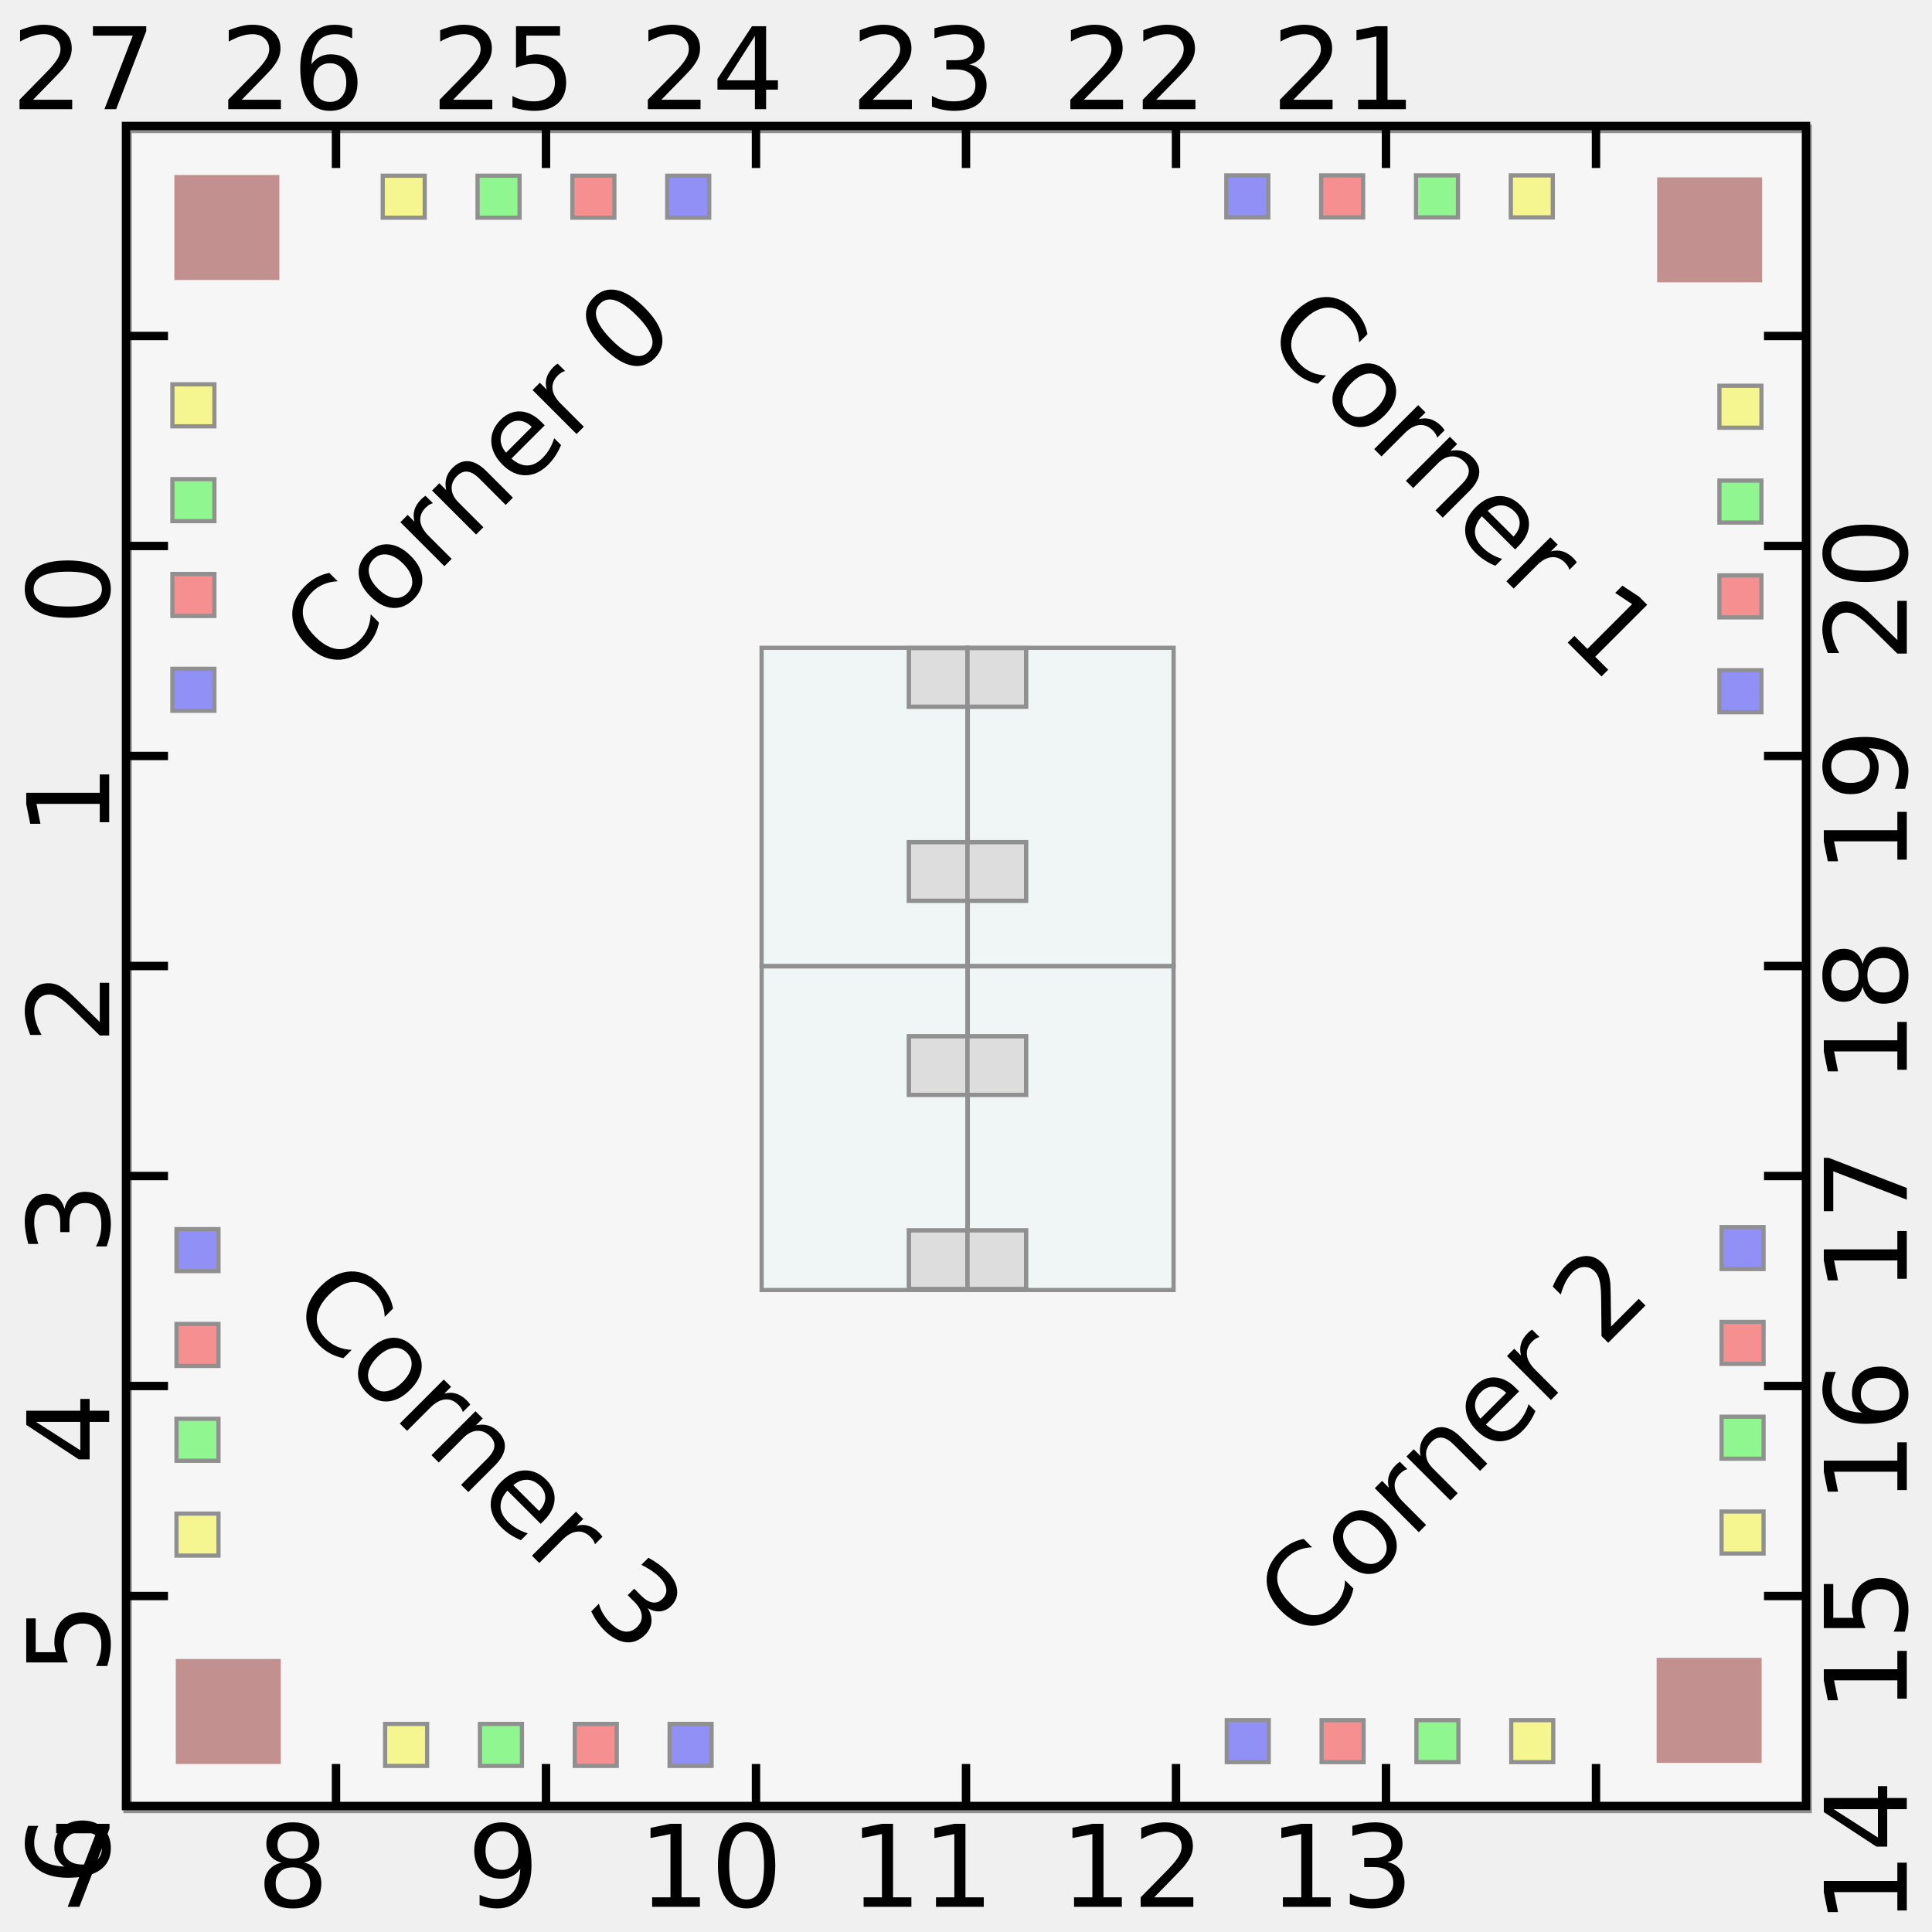
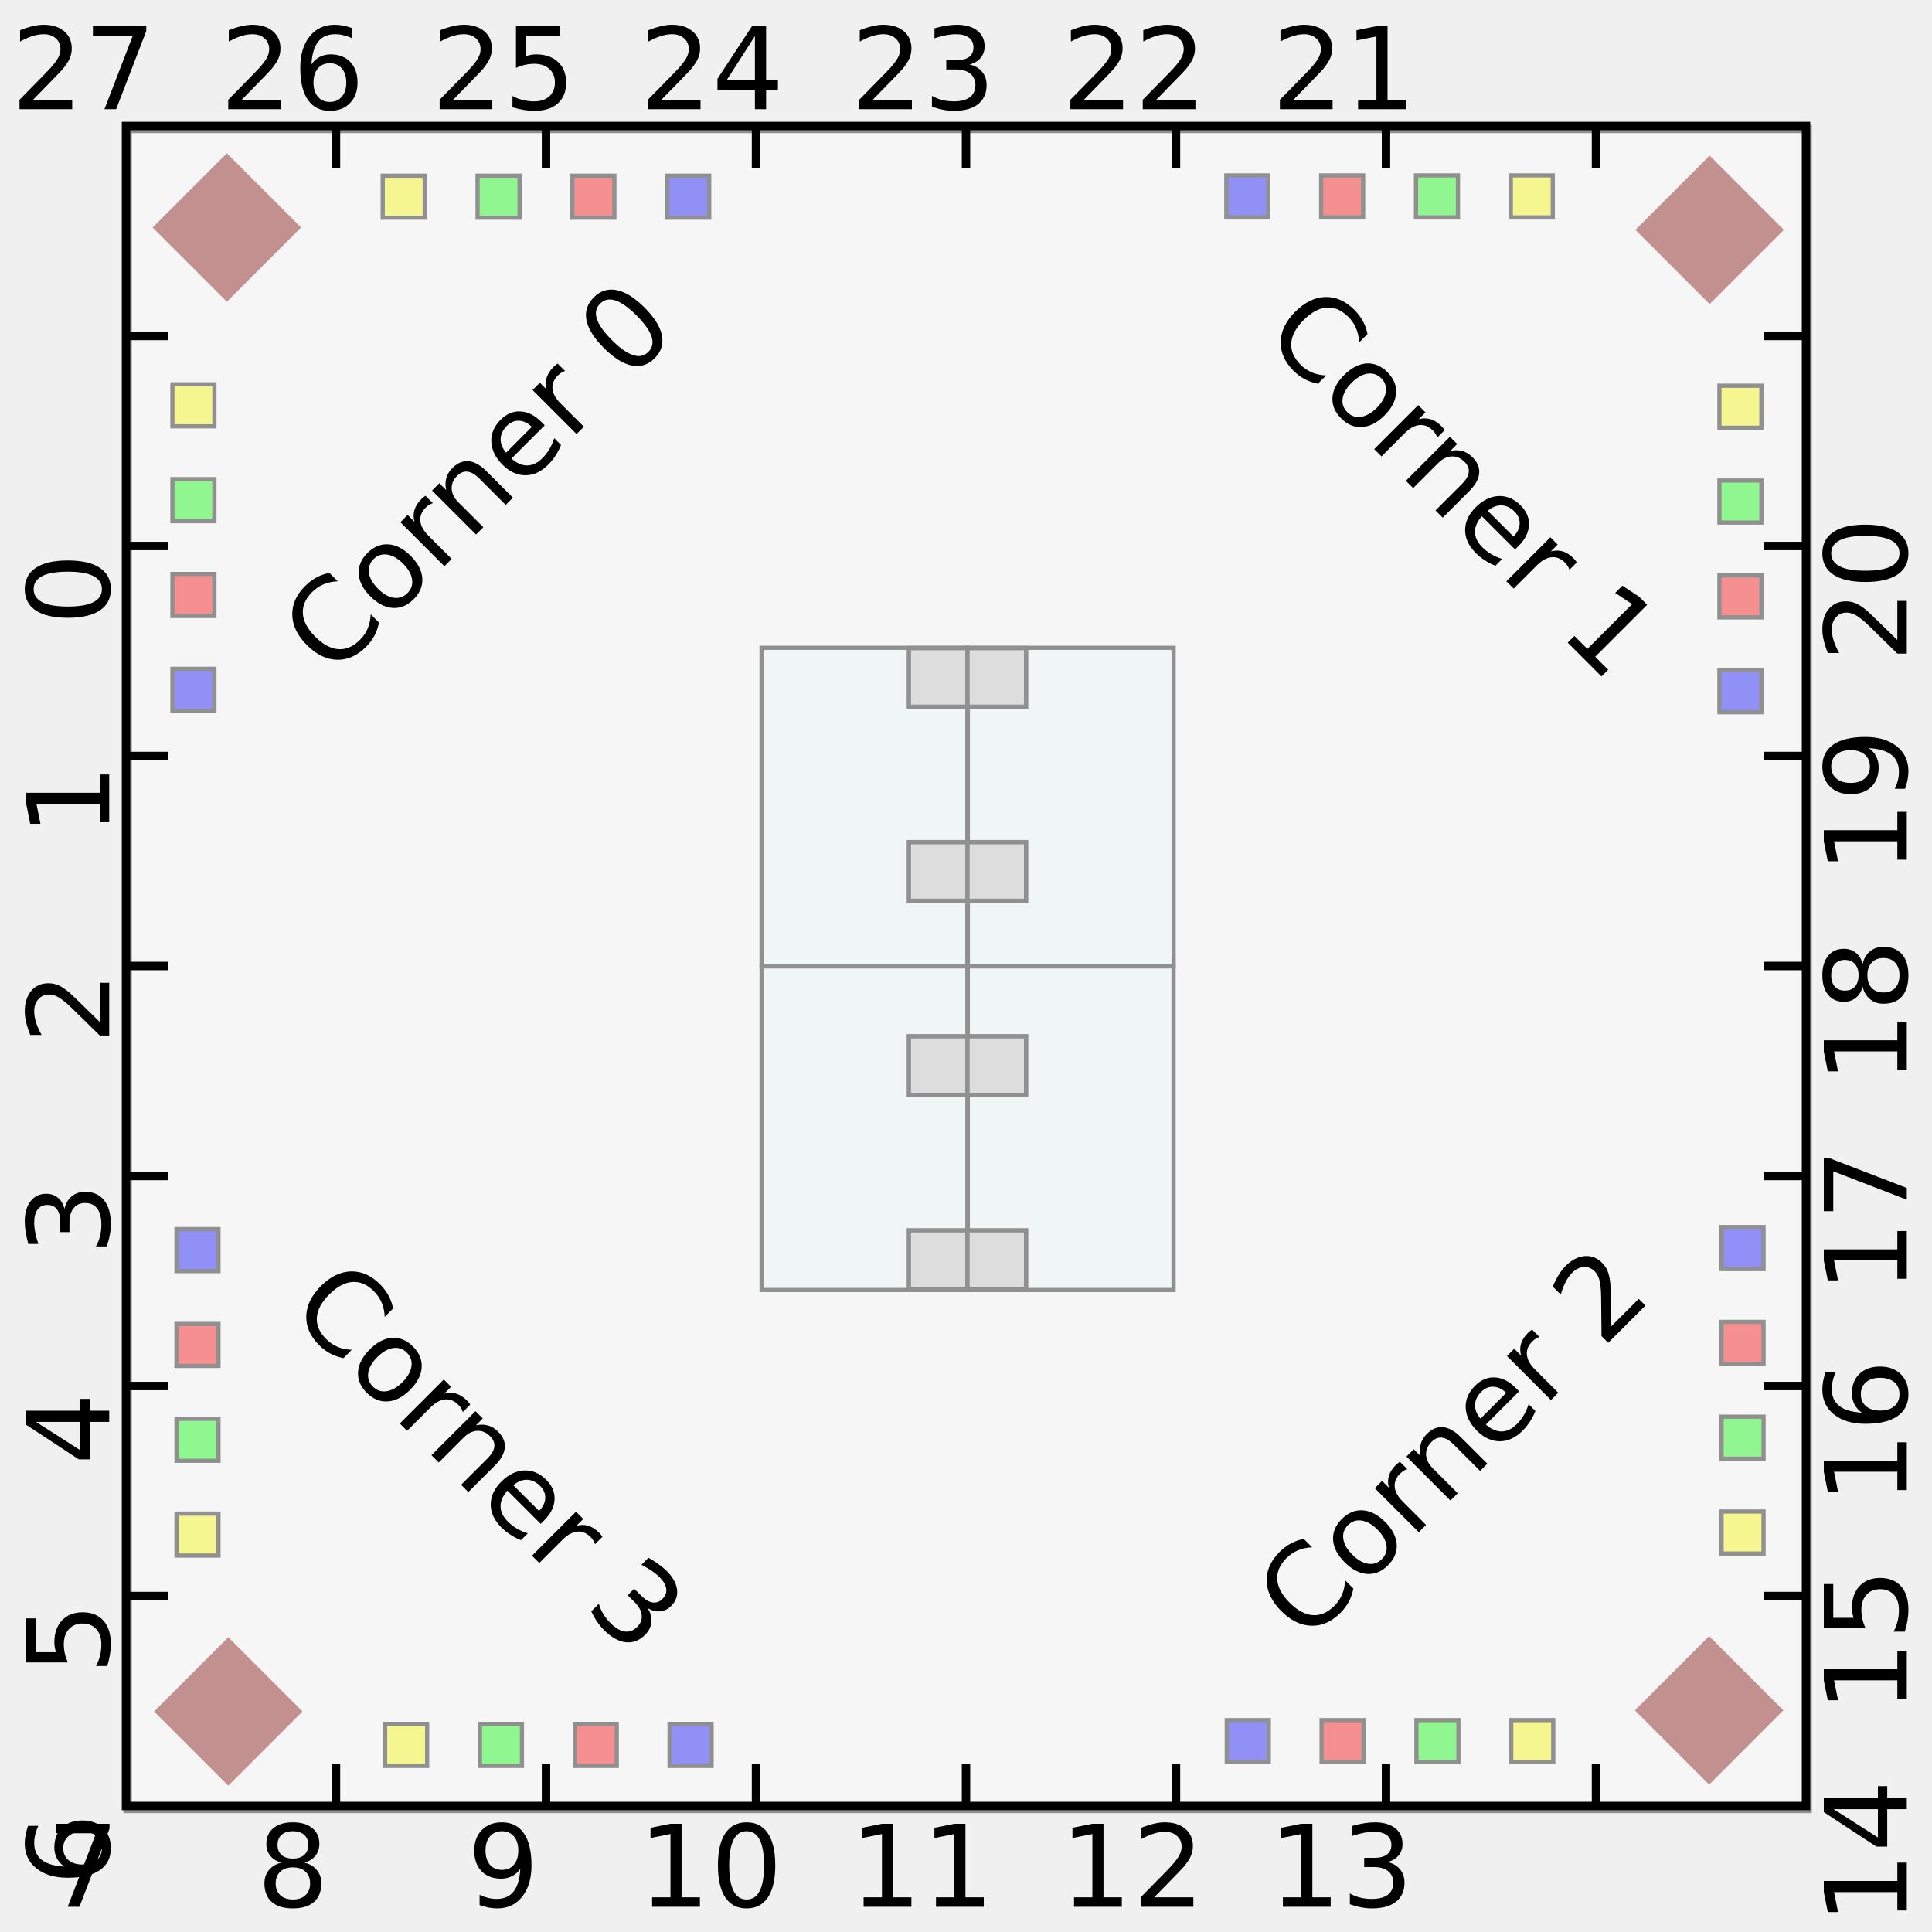
<svg xmlns="http://www.w3.org/2000/svg" width="814.961" height="814.961" id="svg3149" version="1.1">
  <defs id="defs3151">
    <marker style="overflow:visible" id="Arrow1Lend-87" refX="0" refY="0" orient="auto">
      <path transform="matrix(-0.8,0,0,-0.8,-10,0)" style="fill-rule:evenodd;stroke:#000000;stroke-width:1pt" d="M 0,0 5,-5 -12.5,0 5,5 0,0 z" id="path4183-62" />
    </marker>
    <marker style="overflow:visible" id="Arrow1Lstart-7" refX="0" refY="0" orient="auto">
      <path transform="matrix(0.8,0,0,0.8,10,0)" style="fill-rule:evenodd;stroke:#000000;stroke-width:1pt" d="M 0,0 5,-5 -12.5,0 5,5 0,0 z" id="path4180-92" />
    </marker>
    <marker style="overflow:visible" id="Arrow1Lstart-84" refX="0" refY="0" orient="auto">
      <path transform="matrix(0.8,0,0,0.8,10,0)" style="fill-rule:evenodd;stroke:#000000;stroke-width:1pt" d="M 0,0 5,-5 -12.5,0 5,5 0,0 z" id="path4180-5" />
    </marker>
    <marker style="overflow:visible" id="Arrow1Lend-27" refX="0" refY="0" orient="auto">
      <path transform="matrix(-0.8,0,0,-0.8,-10,0)" style="fill-rule:evenodd;stroke:#000000;stroke-width:1pt" d="M 0,0 5,-5 -12.5,0 5,5 0,0 z" id="path4183-6" />
    </marker>
    <marker style="overflow:visible" id="Arrow1Lstart-91" refX="0" refY="0" orient="auto">
      <path transform="matrix(0.8,0,0,0.8,10,0)" style="fill-rule:evenodd;stroke:#000000;stroke-width:1pt" d="M 0,0 5,-5 -12.5,0 5,5 0,0 z" id="path4180-6" />
    </marker>
    <marker style="overflow:visible" id="Arrow1Lend-8" refX="0" refY="0" orient="auto">
      <path transform="matrix(-0.8,0,0,-0.8,-10,0)" style="fill-rule:evenodd;stroke:#000000;stroke-width:1pt" d="M 0,0 5,-5 -12.5,0 5,5 0,0 z" id="path4183-16" />
    </marker>
    <marker style="overflow:visible" id="Arrow1Lstart-4" refX="0" refY="0" orient="auto">
      <path transform="matrix(0.8,0,0,0.8,10,0)" style="fill-rule:evenodd;stroke:#000000;stroke-width:1pt" d="M 0,0 5,-5 -12.5,0 5,5 0,0 z" id="path4180-47" />
    </marker>
    <marker style="overflow:visible" id="Arrow1Lend-2" refX="0" refY="0" orient="auto">
      <path transform="matrix(-0.8,0,0,-0.8,-10,0)" style="fill-rule:evenodd;stroke:#000000;stroke-width:1pt" d="M 0,0 5,-5 -12.5,0 5,5 0,0 z" id="path4183-1" />
    </marker>
    <marker style="overflow:visible" id="Arrow1Lend-0" refX="0" refY="0" orient="auto">
      <path transform="matrix(-0.8,0,0,-0.8,-10,0)" style="fill-rule:evenodd;stroke:#000000;stroke-width:1pt" d="M 0,0 5,-5 -12.5,0 5,5 0,0 z" id="path4183-32" />
    </marker>
    <marker style="overflow:visible" id="Arrow1Lstart-8" refX="0" refY="0" orient="auto">
      <path transform="matrix(0.8,0,0,0.8,10,0)" style="fill-rule:evenodd;stroke:#000000;stroke-width:1pt" d="M 0,0 5,-5 -12.5,0 5,5 0,0 z" id="path4180-4" />
    </marker>
    <marker style="overflow:visible" id="Arrow1Lend-7" refX="0" refY="0" orient="auto">
      <path transform="matrix(-0.8,0,0,-0.8,-10,0)" style="fill-rule:evenodd;stroke:#000000;stroke-width:1pt" d="M 0,0 5,-5 -12.5,0 5,5 0,0 z" id="path4183-2" />
    </marker>
    <marker style="overflow:visible" id="Arrow1Lstart-0" refX="0" refY="0" orient="auto">
      <path transform="matrix(0.8,0,0,0.8,10,0)" style="fill-rule:evenodd;stroke:#000000;stroke-width:1pt" d="M 0,0 5,-5 -12.5,0 5,5 0,0 z" id="path4180-2" />
    </marker>
    <marker style="overflow:visible" id="Arrow1Lend-5" refX="0" refY="0" orient="auto">
      <path transform="matrix(-0.8,0,0,-0.8,-10,0)" style="fill-rule:evenodd;stroke:#000000;stroke-width:1pt" d="M 0,0 5,-5 -12.5,0 5,5 0,0 z" id="path4183-3" />
    </marker>
    <marker style="overflow:visible" id="Arrow1Lstart-2" refX="0" refY="0" orient="auto">
      <path transform="matrix(0.8,0,0,0.8,10,0)" style="fill-rule:evenodd;stroke:#000000;stroke-width:1pt" d="M 0,0 5,-5 -12.5,0 5,5 0,0 z" id="path4180-1" />
    </marker>
    <marker style="overflow:visible" id="Arrow1Lend-9" refX="0" refY="0" orient="auto">
      <path transform="matrix(-0.8,0,0,-0.8,-10,0)" style="fill-rule:evenodd;stroke:#000000;stroke-width:1pt" d="M 0,0 5,-5 -12.5,0 5,5 0,0 z" id="path4183-8" />
    </marker>
    <marker style="overflow:visible" id="Arrow1Lstart-9" refX="0" refY="0" orient="auto">
      <path transform="matrix(0.8,0,0,0.8,10,0)" style="fill-rule:evenodd;stroke:#000000;stroke-width:1pt" d="M 0,0 5,-5 -12.5,0 5,5 0,0 z" id="path4180-9" />
    </marker>
    <marker style="overflow:visible" id="Arrow1Lend" refX="0" refY="0" orient="auto">
      <path transform="matrix(-0.8,0,0,-0.8,-10,0)" style="fill-rule:evenodd;stroke:#000000;stroke-width:1pt" d="M 0,0 5,-5 -12.5,0 5,5 0,0 z" id="path4183" />
    </marker>
    <marker style="overflow:visible" id="Arrow1Lstart" refX="0" refY="0" orient="auto">
      <path transform="matrix(0.8,0,0,0.8,10,0)" style="fill-rule:evenodd;stroke:#000000;stroke-width:1pt" d="M 0,0 5,-5 -12.5,0 5,5 0,0 z" id="path4180" />
    </marker>
    <marker style="overflow:visible" id="Arrow1Lend-1" refX="0" refY="0" orient="auto">
      <path transform="matrix(-0.8,0,0,-0.8,-10,0)" style="fill-rule:evenodd;stroke:#000000;stroke-width:1pt" d="M 0,0 5,-5 -12.5,0 5,5 0,0 z" id="path4183-5" />
    </marker>
    <marker style="overflow:visible" id="Arrow1Lstart-49" refX="0" refY="0" orient="auto">
      <path transform="matrix(0.8,0,0,0.8,10,0)" style="fill-rule:evenodd;stroke:#000000;stroke-width:1pt" d="M 0,0 5,-5 -12.5,0 5,5 0,0 z" id="path4180-18" />
    </marker>
    <marker style="overflow:visible" id="Arrow1Lend-87-1" refX="0" refY="0" orient="auto">
      <path transform="matrix(-0.8,0,0,-0.8,-10,0)" style="fill-rule:evenodd;stroke:#000000;stroke-width:1pt" d="M 0,0 5,-5 -12.5,0 5,5 0,0 z" id="path4183-62-7" />
    </marker>
    <marker style="overflow:visible" id="Arrow1Lstart-7-1" refX="0" refY="0" orient="auto">
      <path transform="matrix(0.8,0,0,0.8,10,0)" style="fill-rule:evenodd;stroke:#000000;stroke-width:1pt" d="M 0,0 5,-5 -12.5,0 5,5 0,0 z" id="path4180-92-7" />
    </marker>
    <marker style="overflow:visible" id="Arrow1Lstart-84-3" refX="0" refY="0" orient="auto">
      <path transform="matrix(0.8,0,0,0.8,10,0)" style="fill-rule:evenodd;stroke:#000000;stroke-width:1pt" d="M 0,0 5,-5 -12.5,0 5,5 0,0 z" id="path4180-5-7" />
    </marker>
    <marker style="overflow:visible" id="Arrow1Lend-27-0" refX="0" refY="0" orient="auto">
      <path transform="matrix(-0.8,0,0,-0.8,-10,0)" style="fill-rule:evenodd;stroke:#000000;stroke-width:1pt" d="M 0,0 5,-5 -12.5,0 5,5 0,0 z" id="path4183-6-7" />
    </marker>
    <marker style="overflow:visible" id="Arrow1Lstart-91-3" refX="0" refY="0" orient="auto">
      <path transform="matrix(0.8,0,0,0.8,10,0)" style="fill-rule:evenodd;stroke:#000000;stroke-width:1pt" d="M 0,0 5,-5 -12.5,0 5,5 0,0 z" id="path4180-6-5" />
    </marker>
    <marker style="overflow:visible" id="Arrow1Lend-8-5" refX="0" refY="0" orient="auto">
      <path transform="matrix(-0.8,0,0,-0.8,-10,0)" style="fill-rule:evenodd;stroke:#000000;stroke-width:1pt" d="M 0,0 5,-5 -12.5,0 5,5 0,0 z" id="path4183-16-7" />
    </marker>
    <marker style="overflow:visible" id="Arrow1Lstart-4-6" refX="0" refY="0" orient="auto">
      <path transform="matrix(0.8,0,0,0.8,10,0)" style="fill-rule:evenodd;stroke:#000000;stroke-width:1pt" d="M 0,0 5,-5 -12.5,0 5,5 0,0 z" id="path4180-47-1" />
    </marker>
    <marker style="overflow:visible" id="Arrow1Lend-2-9" refX="0" refY="0" orient="auto">
      <path transform="matrix(-0.8,0,0,-0.8,-10,0)" style="fill-rule:evenodd;stroke:#000000;stroke-width:1pt" d="M 0,0 5,-5 -12.5,0 5,5 0,0 z" id="path4183-1-7" />
    </marker>
    <marker style="overflow:visible" id="Arrow1Lend-0-8" refX="0" refY="0" orient="auto">
      <path transform="matrix(-0.8,0,0,-0.8,-10,0)" style="fill-rule:evenodd;stroke:#000000;stroke-width:1pt" d="M 0,0 5,-5 -12.5,0 5,5 0,0 z" id="path4183-32-9" />
    </marker>
    <marker style="overflow:visible" id="Arrow1Lstart-8-7" refX="0" refY="0" orient="auto">
      <path transform="matrix(0.8,0,0,0.8,10,0)" style="fill-rule:evenodd;stroke:#000000;stroke-width:1pt" d="M 0,0 5,-5 -12.5,0 5,5 0,0 z" id="path4180-4-8" />
    </marker>
    <marker style="overflow:visible" id="Arrow1Lend-7-3" refX="0" refY="0" orient="auto">
      <path transform="matrix(-0.8,0,0,-0.8,-10,0)" style="fill-rule:evenodd;stroke:#000000;stroke-width:1pt" d="M 0,0 5,-5 -12.5,0 5,5 0,0 z" id="path4183-2-4" />
    </marker>
    <marker style="overflow:visible" id="Arrow1Lstart-0-0" refX="0" refY="0" orient="auto">
      <path transform="matrix(0.8,0,0,0.8,10,0)" style="fill-rule:evenodd;stroke:#000000;stroke-width:1pt" d="M 0,0 5,-5 -12.5,0 5,5 0,0 z" id="path4180-2-1" />
    </marker>
    <marker style="overflow:visible" id="Arrow1Lend-5-4" refX="0" refY="0" orient="auto">
      <path transform="matrix(-0.8,0,0,-0.8,-10,0)" style="fill-rule:evenodd;stroke:#000000;stroke-width:1pt" d="M 0,0 5,-5 -12.5,0 5,5 0,0 z" id="path4183-3-3" />
    </marker>
    <marker style="overflow:visible" id="Arrow1Lstart-2-8" refX="0" refY="0" orient="auto">
      <path transform="matrix(0.8,0,0,0.8,10,0)" style="fill-rule:evenodd;stroke:#000000;stroke-width:1pt" d="M 0,0 5,-5 -12.5,0 5,5 0,0 z" id="path4180-1-5" />
    </marker>
    <marker style="overflow:visible" id="Arrow1Lend-9-3" refX="0" refY="0" orient="auto">
      <path transform="matrix(-0.8,0,0,-0.8,-10,0)" style="fill-rule:evenodd;stroke:#000000;stroke-width:1pt" d="M 0,0 5,-5 -12.5,0 5,5 0,0 z" id="path4183-8-3" />
    </marker>
    <marker style="overflow:visible" id="Arrow1Lstart-9-4" refX="0" refY="0" orient="auto">
      <path transform="matrix(0.8,0,0,0.8,10,0)" style="fill-rule:evenodd;stroke:#000000;stroke-width:1pt" d="M 0,0 5,-5 -12.5,0 5,5 0,0 z" id="path4180-9-1" />
    </marker>
    <marker style="overflow:visible" id="Arrow1Lend-51" refX="0" refY="0" orient="auto">
      <path transform="matrix(-0.8,0,0,-0.8,-10,0)" style="fill-rule:evenodd;stroke:#000000;stroke-width:1pt" d="M 0,0 5,-5 -12.5,0 5,5 0,0 z" id="path4183-14" />
    </marker>
    <marker style="overflow:visible" id="Arrow1Lstart-3" refX="0" refY="0" orient="auto">
      <path transform="matrix(0.8,0,0,0.8,10,0)" style="fill-rule:evenodd;stroke:#000000;stroke-width:1pt" d="M 0,0 5,-5 -12.5,0 5,5 0,0 z" id="path4180-48" />
    </marker>
  </defs>
  <g id="layer1" transform="translate(-154.8553,434.2772)">
    <g transform="translate(120.0989,-581.8638)" id="layer1-4" style="opacity:0.4">
      <rect y="201.968" x="88.583" height="708.661" width="708.661" id="rect9794" style="fill:#ffffff;fill-opacity:1;stroke:#000000;stroke-width:3.543;stroke-linecap:round;stroke-linejoin:miter;stroke-miterlimit:4;stroke-opacity:1;stroke-dasharray:none;stroke-dashoffset:0" />
      <g transform="matrix(0,-1,1,0,81.49608,1743.307)" id="g5576-5">
        <g transform="matrix(0,1,-1,0,2469.685,-258.6614)" id="g5583-9" />
      </g>
      <g transform="translate(5.562661,42.6384)" id="g3236">
        <rect y="378.201" x="350.447" height="134.222" width="86.803" id="rect3152" style="fill:#f0ffff;fill-opacity:1;stroke:#000000;stroke-width:1.78;stroke-miterlimit:4;stroke-opacity:1;stroke-dasharray:none" />
        <rect style="fill:#f0ffff;fill-opacity:1;stroke:#000000;stroke-width:1.78;stroke-miterlimit:4;stroke-opacity:1;stroke-dasharray:none" id="rect3154" width="86.803" height="136.516" x="350.468" y="512.592" />
        <rect style="fill:#f0ffff;fill-opacity:1;stroke:#000000;stroke-width:1.78;stroke-miterlimit:4;stroke-opacity:1;stroke-dasharray:none" id="rect3156" width="86.803" height="134.226" x="437.452" y="378.201" />
        <rect y="512.588" x="437.425" height="136.52" width="86.803" id="rect3158" style="fill:#f0ffff;fill-opacity:1;stroke:#000000;stroke-width:1.78;stroke-miterlimit:4;stroke-opacity:1;stroke-dasharray:none" />
        <rect style="fill:#c1c1c1;fill-opacity:1;stroke:#000000;stroke-width:1.835;stroke-miterlimit:4;stroke-opacity:1;stroke-dasharray:none" id="rect3218" width="24.739" height="24.739" x="412.567" y="378.322" />
        <rect y="542.063" x="412.567" height="24.739" width="24.739" id="rect3220" style="fill:#c1c1c1;fill-opacity:1;stroke:#000000;stroke-width:1.835;stroke-miterlimit:4;stroke-opacity:1;stroke-dasharray:none" />
        <rect style="fill:#c1c1c1;fill-opacity:1;stroke:#000000;stroke-width:1.835;stroke-miterlimit:4;stroke-opacity:1;stroke-dasharray:none" id="rect3222" width="24.739" height="24.739" x="412.567" y="623.933" />
        <rect y="460.192" x="412.567" height="24.739" width="24.739" id="rect3224" style="fill:#c1c1c1;fill-opacity:1;stroke:#000000;stroke-width:1.835;stroke-miterlimit:4;stroke-opacity:1;stroke-dasharray:none" />
        <rect y="378.322" x="437.298" height="24.739" width="24.739" id="rect4584" style="fill:#c1c1c1;fill-opacity:1;stroke:#000000;stroke-width:1.835;stroke-miterlimit:4;stroke-opacity:1;stroke-dasharray:none" />
        <rect style="fill:#c1c1c1;fill-opacity:1;stroke:#000000;stroke-width:1.835;stroke-miterlimit:4;stroke-opacity:1;stroke-dasharray:none" id="rect4586" width="24.739" height="24.739" x="437.298" y="542.063" />
        <rect y="623.933" x="437.298" height="24.739" width="24.739" id="rect4588" style="fill:#c1c1c1;fill-opacity:1;stroke:#000000;stroke-width:1.835;stroke-miterlimit:4;stroke-opacity:1;stroke-dasharray:none" />
        <rect style="fill:#c1c1c1;fill-opacity:1;stroke:#000000;stroke-width:1.835;stroke-miterlimit:4;stroke-opacity:1;stroke-dasharray:none" id="rect4590" width="24.739" height="24.739" x="437.298" y="460.192" />
      </g>
      <g style="stroke-width:1.772;stroke-miterlimit:4;stroke-dasharray:none" id="g3332">
-         <rect style="fill:#800000;fill-opacity:1;stroke:none" id="rect3292" width="44.291" height="44.291" x="108.299" y="221.401" />
+         <rect style="fill:#800000;fill-opacity:1;stroke:none" id="rect3292" width="44.291" height="44.291" x="242.307" y="57.83" transform="matrix(0.7071068,0.7071068,-0.7071068,0.7071068,0,0)" />
        <g style="stroke-width:1.772;stroke-miterlimit:4;stroke-dasharray:none" id="g3316" transform="translate(0,18)">
          <rect y="291.701" x="107.48" height="17.717" width="17.717" id="rect3290" style="fill:#ffff00;fill-opacity:1;stroke:#000000;stroke-width:1.772;stroke-miterlimit:4;stroke-opacity:1;stroke-dasharray:none" />
          <rect y="331.701" x="107.48" height="17.717" width="17.717" id="rect3296" style="fill:#00ff00;fill-opacity:1;stroke:#000000;stroke-width:1.772;stroke-miterlimit:4;stroke-opacity:1;stroke-dasharray:none" />
          <rect y="371.701" x="107.48" height="17.717" width="17.717" id="rect3300" style="fill:#ff0000;fill-opacity:1;stroke:#000000;stroke-width:1.772;stroke-miterlimit:4;stroke-opacity:1;stroke-dasharray:none" />
          <rect y="411.701" x="107.48" height="17.717" width="17.717" id="rect3304" style="fill:#0000ff;fill-opacity:1;stroke:#000000;stroke-width:1.772;stroke-miterlimit:4;stroke-opacity:1;stroke-dasharray:none" />
        </g>
        <g style="stroke-width:1.772;stroke-miterlimit:4;stroke-dasharray:none" id="g3322" transform="matrix(0,-1,1,0,-95.50212,346.8975)">
          <rect style="fill:#ffff00;fill-opacity:1;stroke:#000000;stroke-width:1.772;stroke-miterlimit:4;stroke-opacity:1;stroke-dasharray:none" id="rect3324" width="17.717" height="17.717" x="107.48" y="291.701" />
          <rect style="fill:#00ff00;fill-opacity:1;stroke:#000000;stroke-width:1.772;stroke-miterlimit:4;stroke-opacity:1;stroke-dasharray:none" id="rect3326" width="17.717" height="17.717" x="107.48" y="331.701" />
          <rect style="fill:#ff0000;fill-opacity:1;stroke:#000000;stroke-width:1.772;stroke-miterlimit:4;stroke-opacity:1;stroke-dasharray:none" id="rect3328" width="17.717" height="17.717" x="107.48" y="371.701" />
          <rect style="fill:#0000ff;fill-opacity:1;stroke:#000000;stroke-width:1.772;stroke-miterlimit:4;stroke-opacity:1;stroke-dasharray:none" id="rect3330" width="17.717" height="17.717" x="107.48" y="411.701" />
        </g>
      </g>
      <g style="stroke-width:1.772;stroke-miterlimit:4;stroke-dasharray:none" transform="matrix(0,-1,1,0,-112.4965,999.9719)" id="g3345">
-         <rect y="221.401" x="108.299" height="44.291" width="44.291" id="rect3347" style="fill:#800000;fill-opacity:1;stroke:none" />
+         <rect y="57.83" x="242.307" height="44.291" width="44.291" id="rect3347" style="fill:#800000;fill-opacity:1;stroke:none" transform="matrix(0.7071068,0.7071068,-0.7071068,0.7071068,0,0)" />
        <g style="stroke-width:1.772;stroke-miterlimit:4;stroke-dasharray:none" transform="translate(0,18)" id="g3349">
          <rect style="fill:#ffff00;fill-opacity:1;stroke:#000000;stroke-width:1.772;stroke-miterlimit:4;stroke-opacity:1;stroke-dasharray:none" id="rect3351" width="17.717" height="17.717" x="107.48" y="291.701" />
          <rect style="fill:#00ff00;fill-opacity:1;stroke:#000000;stroke-width:1.772;stroke-miterlimit:4;stroke-opacity:1;stroke-dasharray:none" id="rect3353" width="17.717" height="17.717" x="107.48" y="331.701" />
          <rect style="fill:#ff0000;fill-opacity:1;stroke:#000000;stroke-width:1.772;stroke-miterlimit:4;stroke-opacity:1;stroke-dasharray:none" id="rect3355" width="17.717" height="17.717" x="107.48" y="371.701" />
          <rect style="fill:#0000ff;fill-opacity:1;stroke:#000000;stroke-width:1.772;stroke-miterlimit:4;stroke-opacity:1;stroke-dasharray:none" id="rect3357" width="17.717" height="17.717" x="107.48" y="411.701" />
        </g>
        <g style="stroke-width:1.772;stroke-miterlimit:4;stroke-dasharray:none" transform="matrix(0,-1,1,0,-95.50212,346.8975)" id="g3359">
          <rect y="291.701" x="107.48" height="17.717" width="17.717" id="rect3361" style="fill:#ffff00;fill-opacity:1;stroke:#000000;stroke-width:1.772;stroke-miterlimit:4;stroke-opacity:1;stroke-dasharray:none" />
          <rect y="331.701" x="107.48" height="17.717" width="17.717" id="rect3363" style="fill:#00ff00;fill-opacity:1;stroke:#000000;stroke-width:1.772;stroke-miterlimit:4;stroke-opacity:1;stroke-dasharray:none" />
          <rect y="371.701" x="107.48" height="17.717" width="17.717" id="rect3365" style="fill:#ff0000;fill-opacity:1;stroke:#000000;stroke-width:1.772;stroke-miterlimit:4;stroke-opacity:1;stroke-dasharray:none" />
          <rect y="411.701" x="107.48" height="17.717" width="17.717" id="rect3367" style="fill:#0000ff;fill-opacity:1;stroke:#000000;stroke-width:1.772;stroke-miterlimit:4;stroke-opacity:1;stroke-dasharray:none" />
        </g>
      </g>
      <g style="stroke-width:1.772;stroke-miterlimit:4;stroke-dasharray:none" id="g3369" transform="matrix(0,1,-1,0,999.4637,114.0979)">
-         <rect style="fill:#800000;fill-opacity:1;stroke:none" id="rect3371" width="44.291" height="44.291" x="108.299" y="221.401" />
+         <rect style="fill:#800000;fill-opacity:1;stroke:none" id="rect3371" width="44.291" height="44.291" x="-102.121" y="242.307" transform="matrix(0.7071068,-0.7071068,0.7071068,0.7071068,0,0)" />
        <g style="stroke-width:1.772;stroke-miterlimit:4;stroke-dasharray:none" id="g3373" transform="translate(0,18)">
          <rect y="291.701" x="107.48" height="17.717" width="17.717" id="rect3375" style="fill:#ffff00;fill-opacity:1;stroke:#000000;stroke-width:1.772;stroke-miterlimit:4;stroke-opacity:1;stroke-dasharray:none" />
          <rect y="331.701" x="107.48" height="17.717" width="17.717" id="rect3377" style="fill:#00ff00;fill-opacity:1;stroke:#000000;stroke-width:1.772;stroke-miterlimit:4;stroke-opacity:1;stroke-dasharray:none" />
          <rect y="371.701" x="107.48" height="17.717" width="17.717" id="rect3379" style="fill:#ff0000;fill-opacity:1;stroke:#000000;stroke-width:1.772;stroke-miterlimit:4;stroke-opacity:1;stroke-dasharray:none" />
          <rect y="411.701" x="107.48" height="17.717" width="17.717" id="rect3381" style="fill:#0000ff;fill-opacity:1;stroke:#000000;stroke-width:1.772;stroke-miterlimit:4;stroke-opacity:1;stroke-dasharray:none" />
        </g>
        <g style="stroke-width:1.772;stroke-miterlimit:4;stroke-dasharray:none" id="g3383" transform="matrix(0,-1,1,0,-95.50212,346.8975)">
          <rect style="fill:#ffff00;fill-opacity:1;stroke:#000000;stroke-width:1.772;stroke-miterlimit:4;stroke-opacity:1;stroke-dasharray:none" id="rect3385" width="17.717" height="17.717" x="107.48" y="291.701" />
          <rect style="fill:#00ff00;fill-opacity:1;stroke:#000000;stroke-width:1.772;stroke-miterlimit:4;stroke-opacity:1;stroke-dasharray:none" id="rect3387" width="17.717" height="17.717" x="107.48" y="331.701" />
          <rect style="fill:#ff0000;fill-opacity:1;stroke:#000000;stroke-width:1.772;stroke-miterlimit:4;stroke-opacity:1;stroke-dasharray:none" id="rect3389" width="17.717" height="17.717" x="107.48" y="371.701" />
          <rect style="fill:#0000ff;fill-opacity:1;stroke:#000000;stroke-width:1.772;stroke-miterlimit:4;stroke-opacity:1;stroke-dasharray:none" id="rect3391" width="17.717" height="17.717" x="107.48" y="411.701" />
        </g>
      </g>
      <g style="stroke-width:1.772;stroke-miterlimit:4;stroke-dasharray:none" transform="matrix(-1,0,0,-1,886.1496,1112.601)" id="g3393">
-         <rect y="221.401" x="108.299" height="44.291" width="44.291" id="rect3395" style="fill:#800000;fill-opacity:1;stroke:none" />
+         <rect y="242.307" x="-102.121" height="44.291" width="44.291" id="rect3395" style="fill:#800000;fill-opacity:1;stroke:none" transform="matrix(0.7071068,-0.7071068,0.7071068,0.7071068,0,0)" />
        <g style="stroke-width:1.772;stroke-miterlimit:4;stroke-dasharray:none" transform="translate(0,18)" id="g3397">
          <rect style="fill:#ffff00;fill-opacity:1;stroke:#000000;stroke-width:1.772;stroke-miterlimit:4;stroke-opacity:1;stroke-dasharray:none" id="rect3399" width="17.717" height="17.717" x="107.48" y="291.701" />
          <rect style="fill:#00ff00;fill-opacity:1;stroke:#000000;stroke-width:1.772;stroke-miterlimit:4;stroke-opacity:1;stroke-dasharray:none" id="rect3401" width="17.717" height="17.717" x="107.48" y="331.701" />
          <rect style="fill:#ff0000;fill-opacity:1;stroke:#000000;stroke-width:1.772;stroke-miterlimit:4;stroke-opacity:1;stroke-dasharray:none" id="rect3403" width="17.717" height="17.717" x="107.48" y="371.701" />
          <rect style="fill:#0000ff;fill-opacity:1;stroke:#000000;stroke-width:1.772;stroke-miterlimit:4;stroke-opacity:1;stroke-dasharray:none" id="rect3405" width="17.717" height="17.717" x="107.48" y="411.701" />
        </g>
        <g style="stroke-width:1.772;stroke-miterlimit:4;stroke-dasharray:none" transform="matrix(0,-1,1,0,-95.50212,346.8975)" id="g3407">
          <rect y="291.701" x="107.48" height="17.717" width="17.717" id="rect3409" style="fill:#ffff00;fill-opacity:1;stroke:#000000;stroke-width:1.772;stroke-miterlimit:4;stroke-opacity:1;stroke-dasharray:none" />
          <rect y="331.701" x="107.48" height="17.717" width="17.717" id="rect3411" style="fill:#00ff00;fill-opacity:1;stroke:#000000;stroke-width:1.772;stroke-miterlimit:4;stroke-opacity:1;stroke-dasharray:none" />
          <rect y="371.701" x="107.48" height="17.717" width="17.717" id="rect3413" style="fill:#ff0000;fill-opacity:1;stroke:#000000;stroke-width:1.772;stroke-miterlimit:4;stroke-opacity:1;stroke-dasharray:none" />
          <rect y="411.701" x="107.48" height="17.717" width="17.717" id="rect3415" style="fill:#0000ff;fill-opacity:1;stroke:#000000;stroke-width:1.772;stroke-miterlimit:4;stroke-opacity:1;stroke-dasharray:none" />
        </g>
      </g>
    </g>
    <rect style="fill:none;stroke:#000000;stroke-width:3.543;stroke-miterlimit:4;stroke-opacity:1;stroke-dasharray:none" id="rect2985" width="708.661" height="708.661" x="208.005" y="-381.128" />
    <flowRoot xml:space="preserve" id="flowRoot3124" style="font-size:40px;font-style:normal;font-weight:normal;line-height:125%;letter-spacing:0px;word-spacing:0px;fill:#000000;fill-opacity:1;stroke:none;font-family:Sans" transform="translate(87.21654,60.97097)">
      <flowRegion id="flowRegion3126">
        <rect id="rect3128" width="44.286" height="65" x="7.143" y="115.353" />
      </flowRegion>
      <flowPara id="flowPara3130">Zone</flowPara>
    </flowRoot>
    <flowRoot xml:space="preserve" id="flowRoot3132" style="font-size:40px;font-style:normal;font-weight:normal;line-height:125%;letter-spacing:0px;word-spacing:0px;fill:#000000;fill-opacity:1;stroke:none;font-family:Sans" transform="translate(87.21654,60.97097)">
      <flowRegion id="flowRegion3134">
        <rect id="rect3136" width="37.857" height="68.571" x="284.286" y="123.925" />
      </flowRegion>
      <flowPara id="flowPara3138">2Z2</flowPara>
    </flowRoot>
    <flowRoot xml:space="preserve" id="flowRoot3140" style="font-size:40px;font-style:normal;font-weight:normal;line-height:125%;letter-spacing:0px;word-spacing:0px;fill:#000000;fill-opacity:1;stroke:none;font-family:Sans" transform="translate(87.21654,60.97097)">
      <flowRegion id="flowRegion3142">
        <rect id="rect3144" width="38.571" height="65" x="285.714" y="104.639" />
      </flowRegion>
      <flowPara id="flowPara3146">Z2one</flowPara>
    </flowRoot>
    <g id="g4328" transform="translate(17.71654,-17.71653)">
      <path id="path4302" d="m 278.871,345.25 0,-17.717" style="fill:none;stroke:#000000;stroke-width:3.543;stroke-linecap:butt;stroke-linejoin:miter;stroke-opacity:1" />
      <path style="fill:none;stroke:#000000;stroke-width:3.543;stroke-linecap:butt;stroke-linejoin:miter;stroke-opacity:1" d="m 367.454,345.25 0,-17.717" id="path4304" />
      <path style="fill:none;stroke:#000000;stroke-width:3.543;stroke-linecap:butt;stroke-linejoin:miter;stroke-opacity:1" d="m 456.036,345.25 0,-17.717" id="path4306" />
      <path id="path4308" d="m 544.619,345.25 0,-17.717" style="fill:none;stroke:#000000;stroke-width:3.543;stroke-linecap:butt;stroke-linejoin:miter;stroke-opacity:1" />
      <path style="fill:none;stroke:#000000;stroke-width:3.543;stroke-linecap:butt;stroke-linejoin:miter;stroke-opacity:1" d="m 633.202,345.25 0,-17.717" id="path4320" />
      <path id="path4322" d="m 721.784,345.25 0,-17.717" style="fill:none;stroke:#000000;stroke-width:3.543;stroke-linecap:butt;stroke-linejoin:miter;stroke-opacity:1" />
      <path id="path4324" d="m 810.367,345.25 0,-17.717" style="fill:none;stroke:#000000;stroke-width:3.543;stroke-linecap:butt;stroke-linejoin:miter;stroke-opacity:1" />
      <text id="text4429" y="387.77" x="294.246" style="font-size:48px;font-style:normal;font-weight:normal;text-align:end;line-height:125%;letter-spacing:0px;word-spacing:0px;writing-mode:lr-tb;text-anchor:end;fill:#000000;fill-opacity:1;stroke:none;font-family:Bitstream Vera Sans" xml:space="preserve">
        <tspan y="387.77" x="294.246" id="tspan4431">7</tspan>
      </text>
      <text xml:space="preserve" style="font-size:48px;font-style:normal;font-weight:normal;text-align:end;line-height:125%;letter-spacing:0px;word-spacing:0px;writing-mode:lr-tb;text-anchor:end;fill:#000000;fill-opacity:1;stroke:none;font-family:Bitstream Vera Sans" x="382.758" y="387.77" id="text4454">
        <tspan x="382.758" y="387.77" id="tspan4458">8</tspan>
      </text>
      <text id="text4462" y="387.77" x="471.505" style="font-size:48px;font-style:normal;font-weight:normal;text-align:end;line-height:125%;letter-spacing:0px;word-spacing:0px;writing-mode:lr-tb;text-anchor:end;fill:#000000;fill-opacity:1;stroke:none;font-family:Bitstream Vera Sans" xml:space="preserve">
        <tspan id="tspan4464" y="387.77" x="471.505">9</tspan>
      </text>
      <text xml:space="preserve" style="font-size:48px;font-style:normal;font-weight:normal;text-align:end;line-height:125%;letter-spacing:0px;word-spacing:0px;writing-mode:lr-tb;text-anchor:end;fill:#000000;fill-opacity:1;stroke:none;font-family:Bitstream Vera Sans" x="574.15" y="387.77" id="text4466">
        <tspan x="574.15" y="387.77" id="tspan4468">10</tspan>
      </text>
      <text id="text4470" y="387.77" x="663.354" style="font-size:48px;font-style:normal;font-weight:normal;text-align:end;line-height:125%;letter-spacing:0px;word-spacing:0px;writing-mode:lr-tb;text-anchor:end;fill:#000000;fill-opacity:1;stroke:none;font-family:Bitstream Vera Sans" xml:space="preserve">
        <tspan id="tspan4472" y="387.77" x="663.354">11</tspan>
      </text>
      <text xml:space="preserve" style="font-size:48px;font-style:normal;font-weight:normal;text-align:end;line-height:125%;letter-spacing:0px;word-spacing:0px;writing-mode:lr-tb;text-anchor:end;fill:#000000;fill-opacity:1;stroke:none;font-family:Bitstream Vera Sans" x="752.124" y="387.77" id="text4474">
        <tspan x="752.124" y="387.77" id="tspan4476">12</tspan>
      </text>
      <text id="text4478" y="387.77" x="840.226" style="font-size:48px;font-style:normal;font-weight:normal;text-align:end;line-height:125%;letter-spacing:0px;word-spacing:0px;writing-mode:lr-tb;text-anchor:end;fill:#000000;fill-opacity:1;stroke:none;font-family:Bitstream Vera Sans" xml:space="preserve">
        <tspan id="tspan4480" y="387.77" x="840.226">13</tspan>
      </text>
    </g>
    <g id="g4337" transform="translate(17.71654,-708.6614)">
      <path style="fill:none;stroke:#000000;stroke-width:3.543;stroke-linecap:butt;stroke-linejoin:miter;stroke-opacity:1" d="m 278.871,345.25 0,-17.717" id="path4339" />
      <path id="path4343" d="m 456.036,345.25 0,-17.717" style="fill:none;stroke:#000000;stroke-width:3.543;stroke-linecap:butt;stroke-linejoin:miter;stroke-opacity:1" />
      <path style="fill:none;stroke:#000000;stroke-width:3.543;stroke-linecap:butt;stroke-linejoin:miter;stroke-opacity:1" d="m 544.619,345.25 0,-17.717" id="path4345" />
      <path id="path4347" d="m 633.202,345.25 0,-17.717" style="fill:none;stroke:#000000;stroke-width:3.543;stroke-linecap:butt;stroke-linejoin:miter;stroke-opacity:1" />
      <path style="fill:none;stroke:#000000;stroke-width:3.543;stroke-linecap:butt;stroke-linejoin:miter;stroke-opacity:1" d="m 721.784,345.25 0,-17.717" id="path4349" />
      <path style="fill:none;stroke:#000000;stroke-width:3.543;stroke-linecap:butt;stroke-linejoin:miter;stroke-opacity:1" d="m 810.367,345.25 0,-17.717" id="path4351" />
      <text id="text4531" y="320.447" x="841.398" style="font-size:48px;font-style:normal;font-weight:normal;text-align:end;line-height:125%;letter-spacing:0px;word-spacing:0px;writing-mode:lr-tb;text-anchor:end;fill:#000000;fill-opacity:1;stroke:none;font-family:Bitstream Vera Sans" xml:space="preserve">
        <tspan id="tspan4533" y="320.447" x="841.398">21</tspan>
      </text>
      <text xml:space="preserve" style="font-size:48px;font-style:normal;font-weight:normal;text-align:end;line-height:125%;letter-spacing:0px;word-spacing:0px;writing-mode:lr-tb;text-anchor:end;fill:#000000;fill-opacity:1;stroke:none;font-family:Bitstream Vera Sans" x="753.003" y="320.447" id="text4577">
        <tspan x="753.003" y="320.447" id="tspan4579">22</tspan>
      </text>
      <text id="text4581" y="320.447" x="663.94" style="font-size:48px;font-style:normal;font-weight:normal;text-align:end;line-height:125%;letter-spacing:0px;word-spacing:0px;writing-mode:lr-tb;text-anchor:end;fill:#000000;fill-opacity:1;stroke:none;font-family:Bitstream Vera Sans" xml:space="preserve">
        <tspan id="tspan4583" y="320.447" x="663.94">23</tspan>
      </text>
      <text xml:space="preserve" style="font-size:48px;font-style:normal;font-weight:normal;text-align:end;line-height:125%;letter-spacing:0px;word-spacing:0px;writing-mode:lr-tb;text-anchor:end;fill:#000000;fill-opacity:1;stroke:none;font-family:Bitstream Vera Sans" x="574.783" y="320.447" id="text4585">
        <tspan x="574.783" y="320.447" id="tspan4587">24</tspan>
      </text>
      <text id="text4589" y="320.447" x="486.95" style="font-size:48px;font-style:normal;font-weight:normal;text-align:end;line-height:125%;letter-spacing:0px;word-spacing:0px;writing-mode:lr-tb;text-anchor:end;fill:#000000;fill-opacity:1;stroke:none;font-family:Bitstream Vera Sans" xml:space="preserve">
        <tspan id="tspan4591" y="320.447" x="486.95">25</tspan>
      </text>
      <text xml:space="preserve" style="font-size:48px;font-style:normal;font-weight:normal;text-align:end;line-height:125%;letter-spacing:0px;word-spacing:0px;writing-mode:lr-tb;text-anchor:end;fill:#000000;fill-opacity:1;stroke:none;font-family:Bitstream Vera Sans" x="397.782" y="320.447" id="text4593">
        <tspan x="397.782" y="320.447" id="tspan4595">26</tspan>
      </text>
      <text id="text4597" y="320.447" x="309.738" style="font-size:48px;font-style:normal;font-weight:normal;text-align:end;line-height:125%;letter-spacing:0px;word-spacing:0px;writing-mode:lr-tb;text-anchor:end;fill:#000000;fill-opacity:1;stroke:none;font-family:Bitstream Vera Sans" xml:space="preserve">
        <tspan id="tspan4599" y="320.447" x="309.738">27</tspan>
      </text>
      <path id="path4341" d="m 367.454,345.25 0,-17.717" style="fill:none;stroke:#000000;stroke-width:3.543;stroke-linecap:butt;stroke-linejoin:miter;stroke-opacity:1" />
    </g>
    <g id="g4353" transform="matrix(0,1,-1,0,1244.2,-571.416)">
      <path style="fill:none;stroke:#000000;stroke-width:3.543;stroke-linecap:butt;stroke-linejoin:miter;stroke-opacity:1" d="m 278.871,345.25 0,-17.717" id="path4355" />
      <path id="path4357" d="m 367.454,345.25 0,-17.717" style="fill:none;stroke:#000000;stroke-width:3.543;stroke-linecap:butt;stroke-linejoin:miter;stroke-opacity:1" />
      <path id="path4359" d="m 456.036,345.25 0,-17.717" style="fill:none;stroke:#000000;stroke-width:3.543;stroke-linecap:butt;stroke-linejoin:miter;stroke-opacity:1" />
      <path style="fill:none;stroke:#000000;stroke-width:3.543;stroke-linecap:butt;stroke-linejoin:miter;stroke-opacity:1" d="m 544.619,345.25 0,-17.717" id="path4361" />
      <path id="path4363" d="m 633.202,345.25 0,-17.717" style="fill:none;stroke:#000000;stroke-width:3.543;stroke-linecap:butt;stroke-linejoin:miter;stroke-opacity:1" />
      <path style="fill:none;stroke:#000000;stroke-width:3.543;stroke-linecap:butt;stroke-linejoin:miter;stroke-opacity:1" d="m 721.784,345.25 0,-17.717" id="path4365" />
      <path style="fill:none;stroke:#000000;stroke-width:3.543;stroke-linecap:butt;stroke-linejoin:miter;stroke-opacity:1" d="m 810.367,345.25 0,-17.717" id="path4367" />
      <text xml:space="preserve" style="font-size:48px;font-style:normal;font-weight:normal;text-align:end;line-height:125%;letter-spacing:0px;word-spacing:0px;writing-mode:lr-tb;text-anchor:end;fill:#000000;fill-opacity:1;stroke:none;font-family:Bitstream Vera Sans" x="-781.082" y="-285.014" id="text4482" transform="scale(-1,-1)">
        <tspan x="-781.082" y="-285.014" id="tspan4484">14</tspan>
      </text>
      <text transform="scale(-1,-1)" id="text4507" y="-285.014" x="-691.749" style="font-size:48px;font-style:normal;font-weight:normal;text-align:end;line-height:125%;letter-spacing:0px;word-spacing:0px;writing-mode:lr-tb;text-anchor:end;fill:#000000;fill-opacity:1;stroke:none;font-family:Bitstream Vera Sans" xml:space="preserve">
        <tspan id="tspan4509" y="-285.014" x="-691.749">15</tspan>
      </text>
      <text xml:space="preserve" style="font-size:48px;font-style:normal;font-weight:normal;text-align:end;line-height:125%;letter-spacing:0px;word-spacing:0px;writing-mode:lr-tb;text-anchor:end;fill:#000000;fill-opacity:1;stroke:none;font-family:Bitstream Vera Sans" x="-603.753" y="-285.014" id="text4511" transform="scale(-1,-1)">
        <tspan x="-603.753" y="-285.014" id="tspan4513">16</tspan>
      </text>
      <text transform="scale(-1,-1)" id="text4515" y="-285.014" x="-514.631" style="font-size:48px;font-style:normal;font-weight:normal;text-align:end;line-height:125%;letter-spacing:0px;word-spacing:0px;writing-mode:lr-tb;text-anchor:end;fill:#000000;fill-opacity:1;stroke:none;font-family:Bitstream Vera Sans" xml:space="preserve">
        <tspan id="tspan4517" y="-285.014" x="-514.631">17</tspan>
      </text>
      <text xml:space="preserve" style="font-size:48px;font-style:normal;font-weight:normal;text-align:end;line-height:125%;letter-spacing:0px;word-spacing:0px;writing-mode:lr-tb;text-anchor:end;fill:#000000;fill-opacity:1;stroke:none;font-family:Bitstream Vera Sans" x="-426.458" y="-285.014" id="text4519" transform="scale(-1,-1)">
        <tspan x="-426.458" y="-285.014" id="tspan4521">18</tspan>
      </text>
      <text transform="scale(-1,-1)" id="text4523" y="-285.014" x="-337.829" style="font-size:48px;font-style:normal;font-weight:normal;text-align:end;line-height:125%;letter-spacing:0px;word-spacing:0px;writing-mode:lr-tb;text-anchor:end;fill:#000000;fill-opacity:1;stroke:none;font-family:Bitstream Vera Sans" xml:space="preserve">
        <tspan id="tspan4525" y="-285.014" x="-337.829">19</tspan>
      </text>
      <text xml:space="preserve" style="font-size:48px;font-style:normal;font-weight:normal;text-align:end;line-height:125%;letter-spacing:0px;word-spacing:0px;writing-mode:lr-tb;text-anchor:end;fill:#000000;fill-opacity:1;stroke:none;font-family:Bitstream Vera Sans" x="-248.461" y="-285.014" id="text4527" transform="scale(-1,-1)">
        <tspan x="-248.461" y="-285.014" id="tspan4529">20</tspan>
      </text>
    </g>
    <g transform="matrix(0,1,-1,0,553.2552,-571.416)" id="g4369">
      <path id="path4371" d="m 278.871,345.25 0,-17.717" style="fill:none;stroke:#000000;stroke-width:3.543;stroke-linecap:butt;stroke-linejoin:miter;stroke-opacity:1" />
      <path style="fill:none;stroke:#000000;stroke-width:3.543;stroke-linecap:butt;stroke-linejoin:miter;stroke-opacity:1" d="m 367.454,345.25 0,-17.717" id="path4373" />
      <path style="fill:none;stroke:#000000;stroke-width:3.543;stroke-linecap:butt;stroke-linejoin:miter;stroke-opacity:1" d="m 456.036,345.25 0,-17.717" id="path4375" />
      <path id="path4377" d="m 544.619,345.25 0,-17.717" style="fill:none;stroke:#000000;stroke-width:3.543;stroke-linecap:butt;stroke-linejoin:miter;stroke-opacity:1" />
      <path style="fill:none;stroke:#000000;stroke-width:3.543;stroke-linecap:butt;stroke-linejoin:miter;stroke-opacity:1" d="m 633.202,345.25 0,-17.717" id="path4379" />
      <path id="path4381" d="m 721.784,345.25 0,-17.717" style="fill:none;stroke:#000000;stroke-width:3.543;stroke-linecap:butt;stroke-linejoin:miter;stroke-opacity:1" />
      <path id="path4383" d="m 810.367,345.25 0,-17.717" style="fill:none;stroke:#000000;stroke-width:3.543;stroke-linecap:butt;stroke-linejoin:miter;stroke-opacity:1" />
      <text xml:space="preserve" style="font-size:48px;font-style:normal;font-weight:normal;text-align:end;line-height:125%;letter-spacing:0px;word-spacing:0px;writing-mode:lr-tb;text-anchor:end;fill:#000000;fill-opacity:1;stroke:none;font-family:Bitstream Vera Sans" x="-263.566" y="-352.337" id="text4385" transform="scale(-1,-1)">
        <tspan id="tspan4387" x="-263.566" y="-352.337">0</tspan>
      </text>
      <text transform="scale(-1,-1)" id="text4405" y="-352.337" x="-352.583" style="font-size:48px;font-style:normal;font-weight:normal;text-align:end;line-height:125%;letter-spacing:0px;word-spacing:0px;writing-mode:lr-tb;text-anchor:end;fill:#000000;fill-opacity:1;stroke:none;font-family:Bitstream Vera Sans" xml:space="preserve">
        <tspan y="-352.337" x="-352.583" id="tspan4407">1</tspan>
      </text>
      <text xml:space="preserve" style="font-size:48px;font-style:normal;font-weight:normal;text-align:end;line-height:125%;letter-spacing:0px;word-spacing:0px;writing-mode:lr-tb;text-anchor:end;fill:#000000;fill-opacity:1;stroke:none;font-family:Bitstream Vera Sans" x="-440.099" y="-352.337" id="text4409" transform="scale(-1,-1)">
        <tspan id="tspan4411" x="-440.099" y="-352.337">2</tspan>
      </text>
      <text transform="scale(-1,-1)" id="text4413" y="-352.337" x="-529.232" style="font-size:48px;font-style:normal;font-weight:normal;text-align:end;line-height:125%;letter-spacing:0px;word-spacing:0px;writing-mode:lr-tb;text-anchor:end;fill:#000000;fill-opacity:1;stroke:none;font-family:Bitstream Vera Sans" xml:space="preserve">
        <tspan y="-352.337" x="-529.232" id="tspan4415">3</tspan>
      </text>
      <text xml:space="preserve" style="font-size:48px;font-style:normal;font-weight:normal;text-align:end;line-height:125%;letter-spacing:0px;word-spacing:0px;writing-mode:lr-tb;text-anchor:end;fill:#000000;fill-opacity:1;stroke:none;font-family:Bitstream Vera Sans" x="-617.733" y="-352.337" id="text4417" transform="scale(-1,-1)">
        <tspan id="tspan4419" x="-617.733" y="-352.337">4</tspan>
      </text>
      <text transform="scale(-1,-1)" id="text4421" y="-352.337" x="-706.245" style="font-size:48px;font-style:normal;font-weight:normal;text-align:end;line-height:125%;letter-spacing:0px;word-spacing:0px;writing-mode:lr-tb;text-anchor:end;fill:#000000;fill-opacity:1;stroke:none;font-family:Bitstream Vera Sans" xml:space="preserve">
        <tspan y="-352.337" x="-706.245" id="tspan4423">5</tspan>
      </text>
      <text xml:space="preserve" style="font-size:48px;font-style:normal;font-weight:normal;text-align:end;line-height:125%;letter-spacing:0px;word-spacing:0px;writing-mode:lr-tb;text-anchor:end;fill:#000000;fill-opacity:1;stroke:none;font-family:Bitstream Vera Sans" x="-795.238" y="-352.337" id="text4425" transform="scale(-1,-1)">
        <tspan id="tspan4427" x="-795.238" y="-352.337">6</tspan>
      </text>
    </g>
    <text xml:space="preserve" style="font-size:48px;font-style:normal;font-weight:normal;line-height:125%;letter-spacing:0px;word-spacing:0px;fill:#000000;fill-opacity:1;stroke:none;font-family:Bitstream Vera Sans" x="313.008" y="103.847" id="text5210" transform="matrix(0.7071068,-0.7071068,0.7071068,0.7071068,0,0)">
      <tspan id="tspan5212" x="313.008" y="103.847">Corner 0</tspan>
    </text>
    <text transform="matrix(0.7071068,0.7071068,-0.7071068,0.7071068,0,0)" id="text5214" y="-692.507" x="279.031" style="font-size:48px;font-style:normal;font-weight:normal;line-height:125%;letter-spacing:0px;word-spacing:0px;fill:#000000;fill-opacity:1;stroke:none;font-family:Bitstream Vera Sans" xml:space="preserve">
      <tspan y="-692.507" x="279.031" id="tspan5216">Corner 1</tspan>
    </text>
    <text xml:space="preserve" style="font-size:48px;font-style:normal;font-weight:normal;line-height:125%;letter-spacing:0px;word-spacing:0px;fill:#000000;fill-opacity:1;stroke:none;font-family:Bitstream Vera Sans" x="315.513" y="682.617" id="text5218" transform="matrix(0.7071068,-0.7071068,0.7071068,0.7071068,0,0)">
      <tspan id="tspan5220" x="315.513" y="682.617">Corner 2</tspan>
    </text>
    <text transform="matrix(0.7071068,0.7071068,-0.7071068,0.7071068,0,0)" id="text5222" y="-111.232" x="279.031" style="font-size:48px;font-style:normal;font-weight:normal;line-height:125%;letter-spacing:0px;word-spacing:0px;fill:#000000;fill-opacity:1;stroke:none;font-family:Bitstream Vera Sans" xml:space="preserve">
      <tspan y="-111.232" x="279.031" id="tspan5224">Corner 3</tspan>
    </text>
  </g>
</svg>
